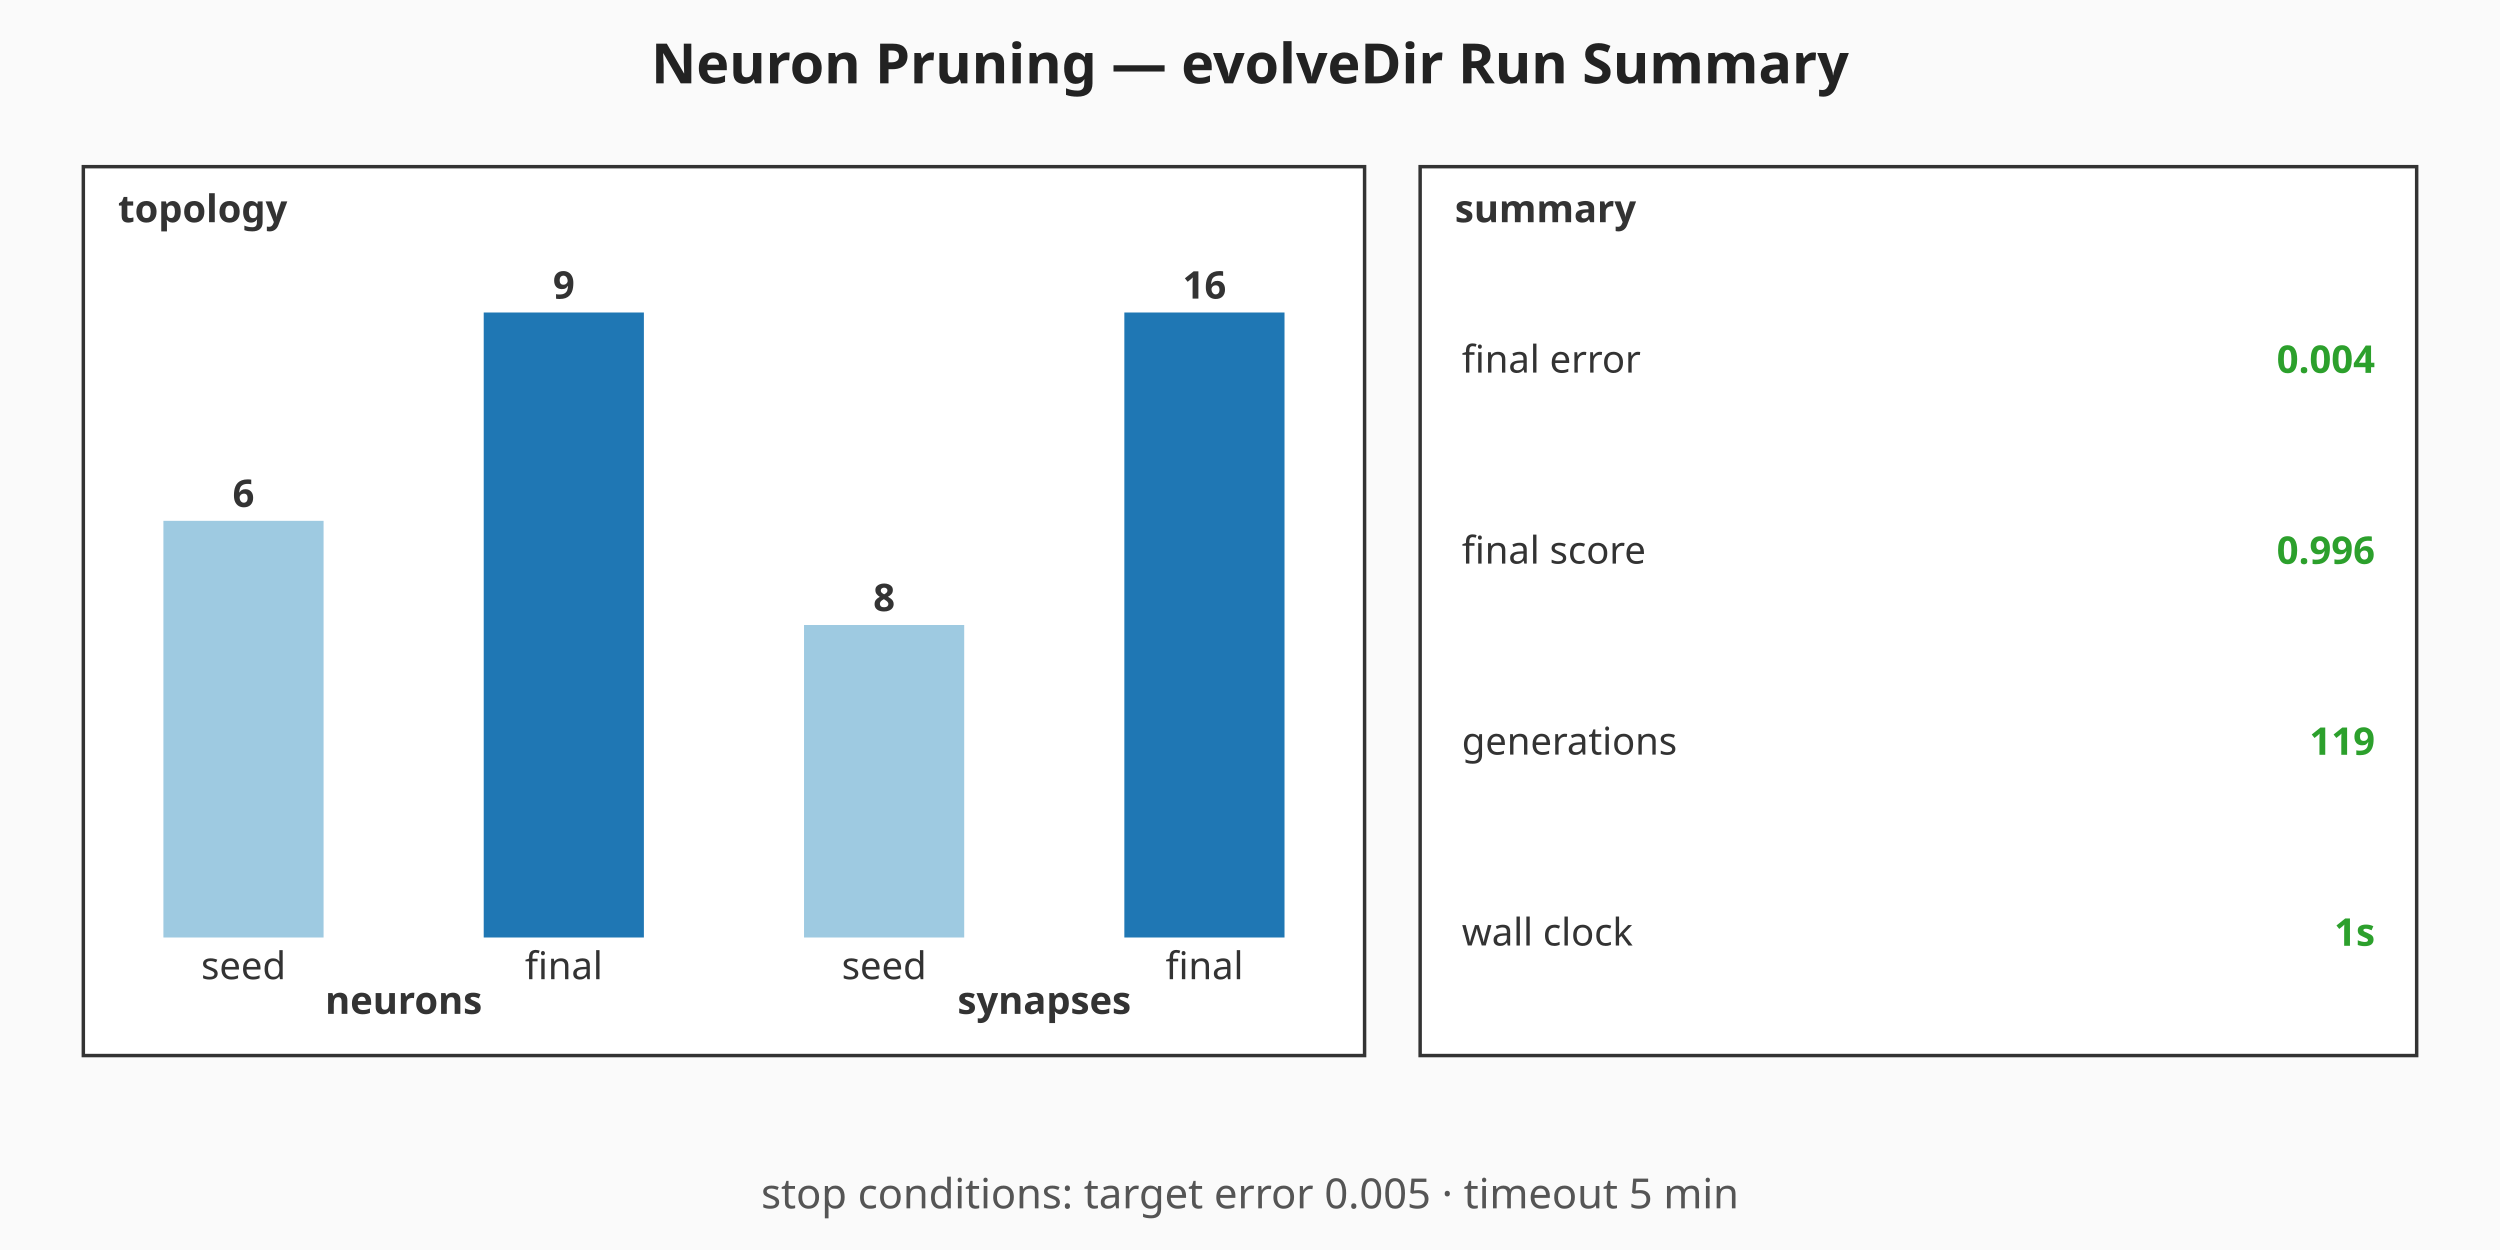
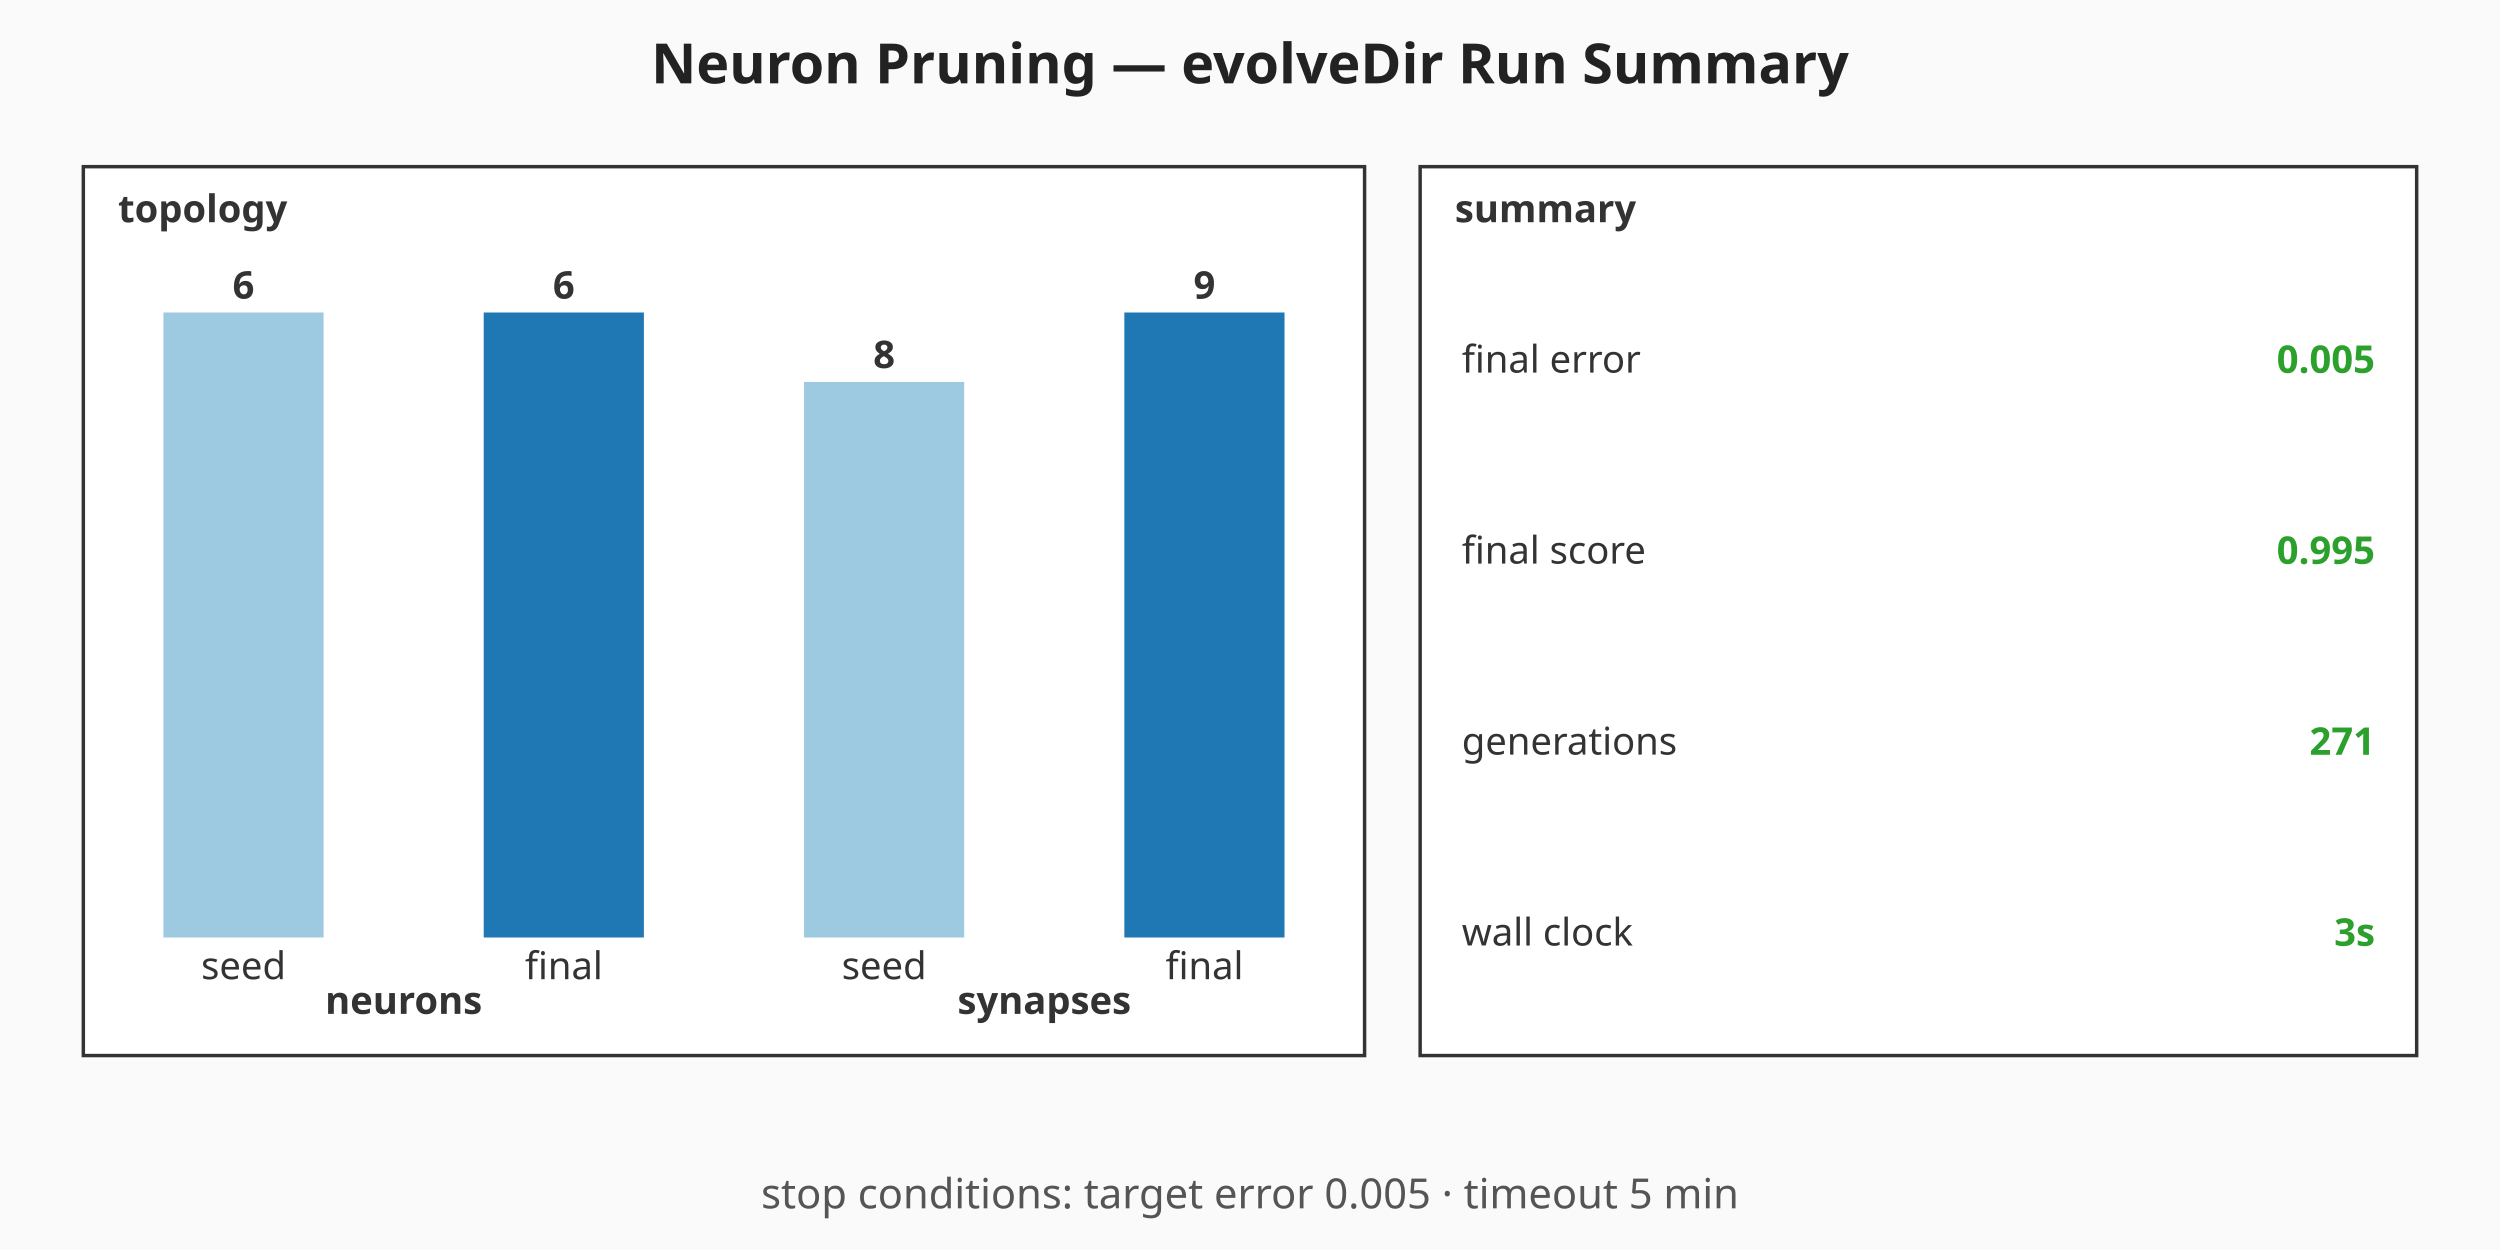
<svg xmlns="http://www.w3.org/2000/svg" viewBox="0 0 720 360" width="720" height="360" role="img" aria-label="Neuron Pruning — evolveDir Run Summary summary chart">
  <rect width="720" height="360" fill="#fafafa" />
  <text x="360" y="24" text-anchor="middle" font-family="sans-serif" font-size="16" font-weight="bold" fill="#222">Neuron Pruning — evolveDir Run Summary</text>
  <g class="topology" font-family="sans-serif" font-size="11" fill="#333">
    <rect x="24" y="48" width="369" height="256" fill="#ffffff" stroke="#333" stroke-width="1" />
    <text x="34" y="64" font-weight="bold">topology</text>
-     <rect class="topo-bar topo-bar-seed-neurons" x="47.06" y="150" width="46.13" height="120" fill="#9ecae1" />
-     <text x="70.13" y="146" text-anchor="middle" font-weight="bold">6</text>
+     <rect class="topo-bar topo-bar-seed-neurons" x="47.06" y="90" width="46.13" height="180" fill="#9ecae1" />
+     <text x="70.13" y="86" text-anchor="middle" font-weight="bold">6</text>
    <text x="70.13" y="282" text-anchor="middle">seed</text>
    <rect class="topo-bar topo-bar-final-neurons" x="139.31" y="90" width="46.13" height="180" fill="#1f77b4" />
-     <text x="162.38" y="86" text-anchor="middle" font-weight="bold">9</text>
+     <text x="162.38" y="86" text-anchor="middle" font-weight="bold">6</text>
    <text x="162.38" y="282" text-anchor="middle">final</text>
    <text x="116.25" y="292" text-anchor="middle" font-weight="bold">neurons</text>
-     <rect class="topo-bar topo-bar-seed-synapses" x="231.56" y="180" width="46.13" height="90" fill="#9ecae1" />
-     <text x="254.63" y="176" text-anchor="middle" font-weight="bold">8</text>
+     <rect class="topo-bar topo-bar-seed-synapses" x="231.56" y="110" width="46.13" height="160" fill="#9ecae1" />
+     <text x="254.63" y="106" text-anchor="middle" font-weight="bold">8</text>
    <text x="254.63" y="282" text-anchor="middle">seed</text>
    <rect class="topo-bar topo-bar-final-synapses" x="323.81" y="90" width="46.13" height="180" fill="#1f77b4" />
-     <text x="346.88" y="86" text-anchor="middle" font-weight="bold">16</text>
+     <text x="346.88" y="86" text-anchor="middle" font-weight="bold">9</text>
    <text x="346.88" y="282" text-anchor="middle">final</text>
    <text x="300.75" y="292" text-anchor="middle" font-weight="bold">synapses</text>
  </g>
  <g class="callouts" font-family="sans-serif" font-size="11" fill="#333">
    <rect x="409" y="48" width="287" height="256" fill="#ffffff" stroke="#333" stroke-width="1" />
    <text x="419" y="64" font-weight="bold">summary</text>
    <text class="callout-label" x="421" y="103.5" dominant-baseline="middle">final error</text>
-     <text class="callout-value" x="684" y="103.5" text-anchor="end" dominant-baseline="middle" font-weight="bold" fill="#2ca02c">0.004</text>
+     <text class="callout-value" x="684" y="103.5" text-anchor="end" dominant-baseline="middle" font-weight="bold" fill="#2ca02c">0.005</text>
    <text class="callout-label" x="421" y="158.5" dominant-baseline="middle">final score</text>
-     <text class="callout-value" x="684" y="158.5" text-anchor="end" dominant-baseline="middle" font-weight="bold" fill="#2ca02c">0.996</text>
+     <text class="callout-value" x="684" y="158.5" text-anchor="end" dominant-baseline="middle" font-weight="bold" fill="#2ca02c">0.995</text>
    <text class="callout-label" x="421" y="213.5" dominant-baseline="middle">generations</text>
-     <text class="callout-value" x="684" y="213.5" text-anchor="end" dominant-baseline="middle" font-weight="bold" fill="#2ca02c">119</text>
+     <text class="callout-value" x="684" y="213.5" text-anchor="end" dominant-baseline="middle" font-weight="bold" fill="#2ca02c">271</text>
    <text class="callout-label" x="421" y="268.5" dominant-baseline="middle">wall clock</text>
-     <text class="callout-value" x="684" y="268.5" text-anchor="end" dominant-baseline="middle" font-weight="bold" fill="#2ca02c">1s</text>
+     <text class="callout-value" x="684" y="268.5" text-anchor="end" dominant-baseline="middle" font-weight="bold" fill="#2ca02c">3s</text>
  </g>
  <g class="caption" font-family="sans-serif" font-size="12" fill="#555">
    <text x="360" y="348" text-anchor="middle">stop conditions: target error 0.005 · timeout 5 min</text>
  </g>
</svg>
